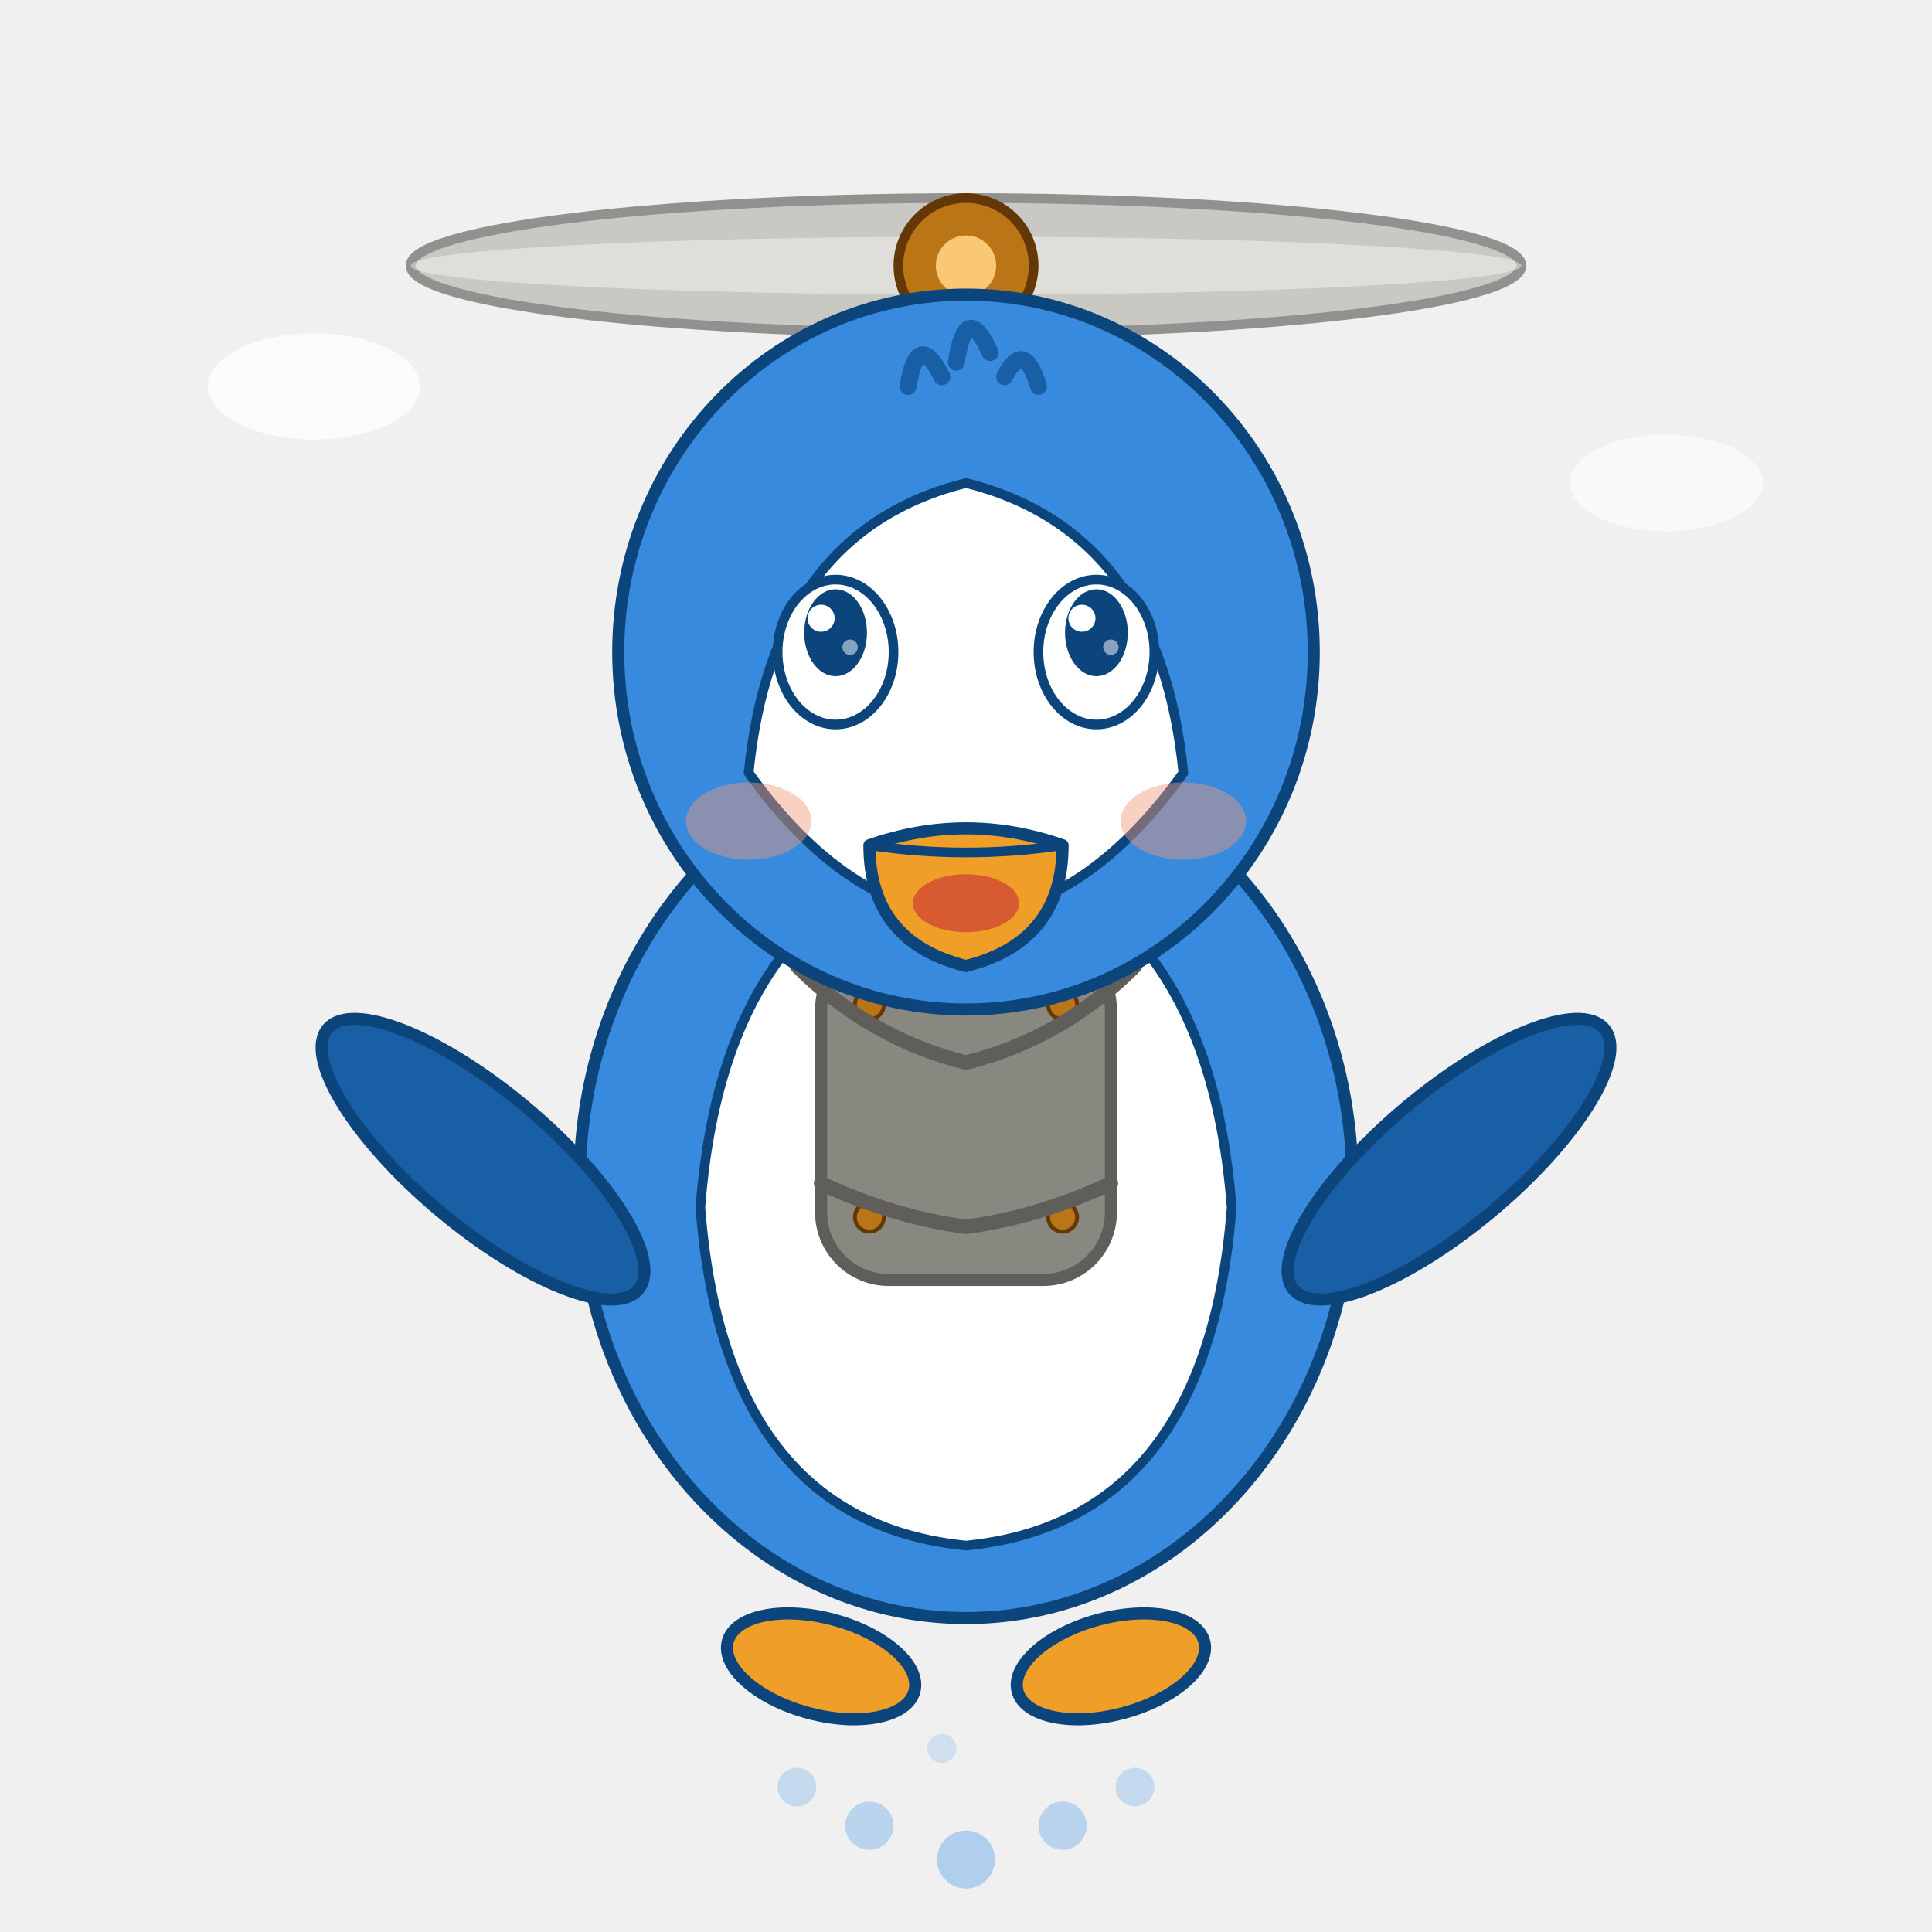
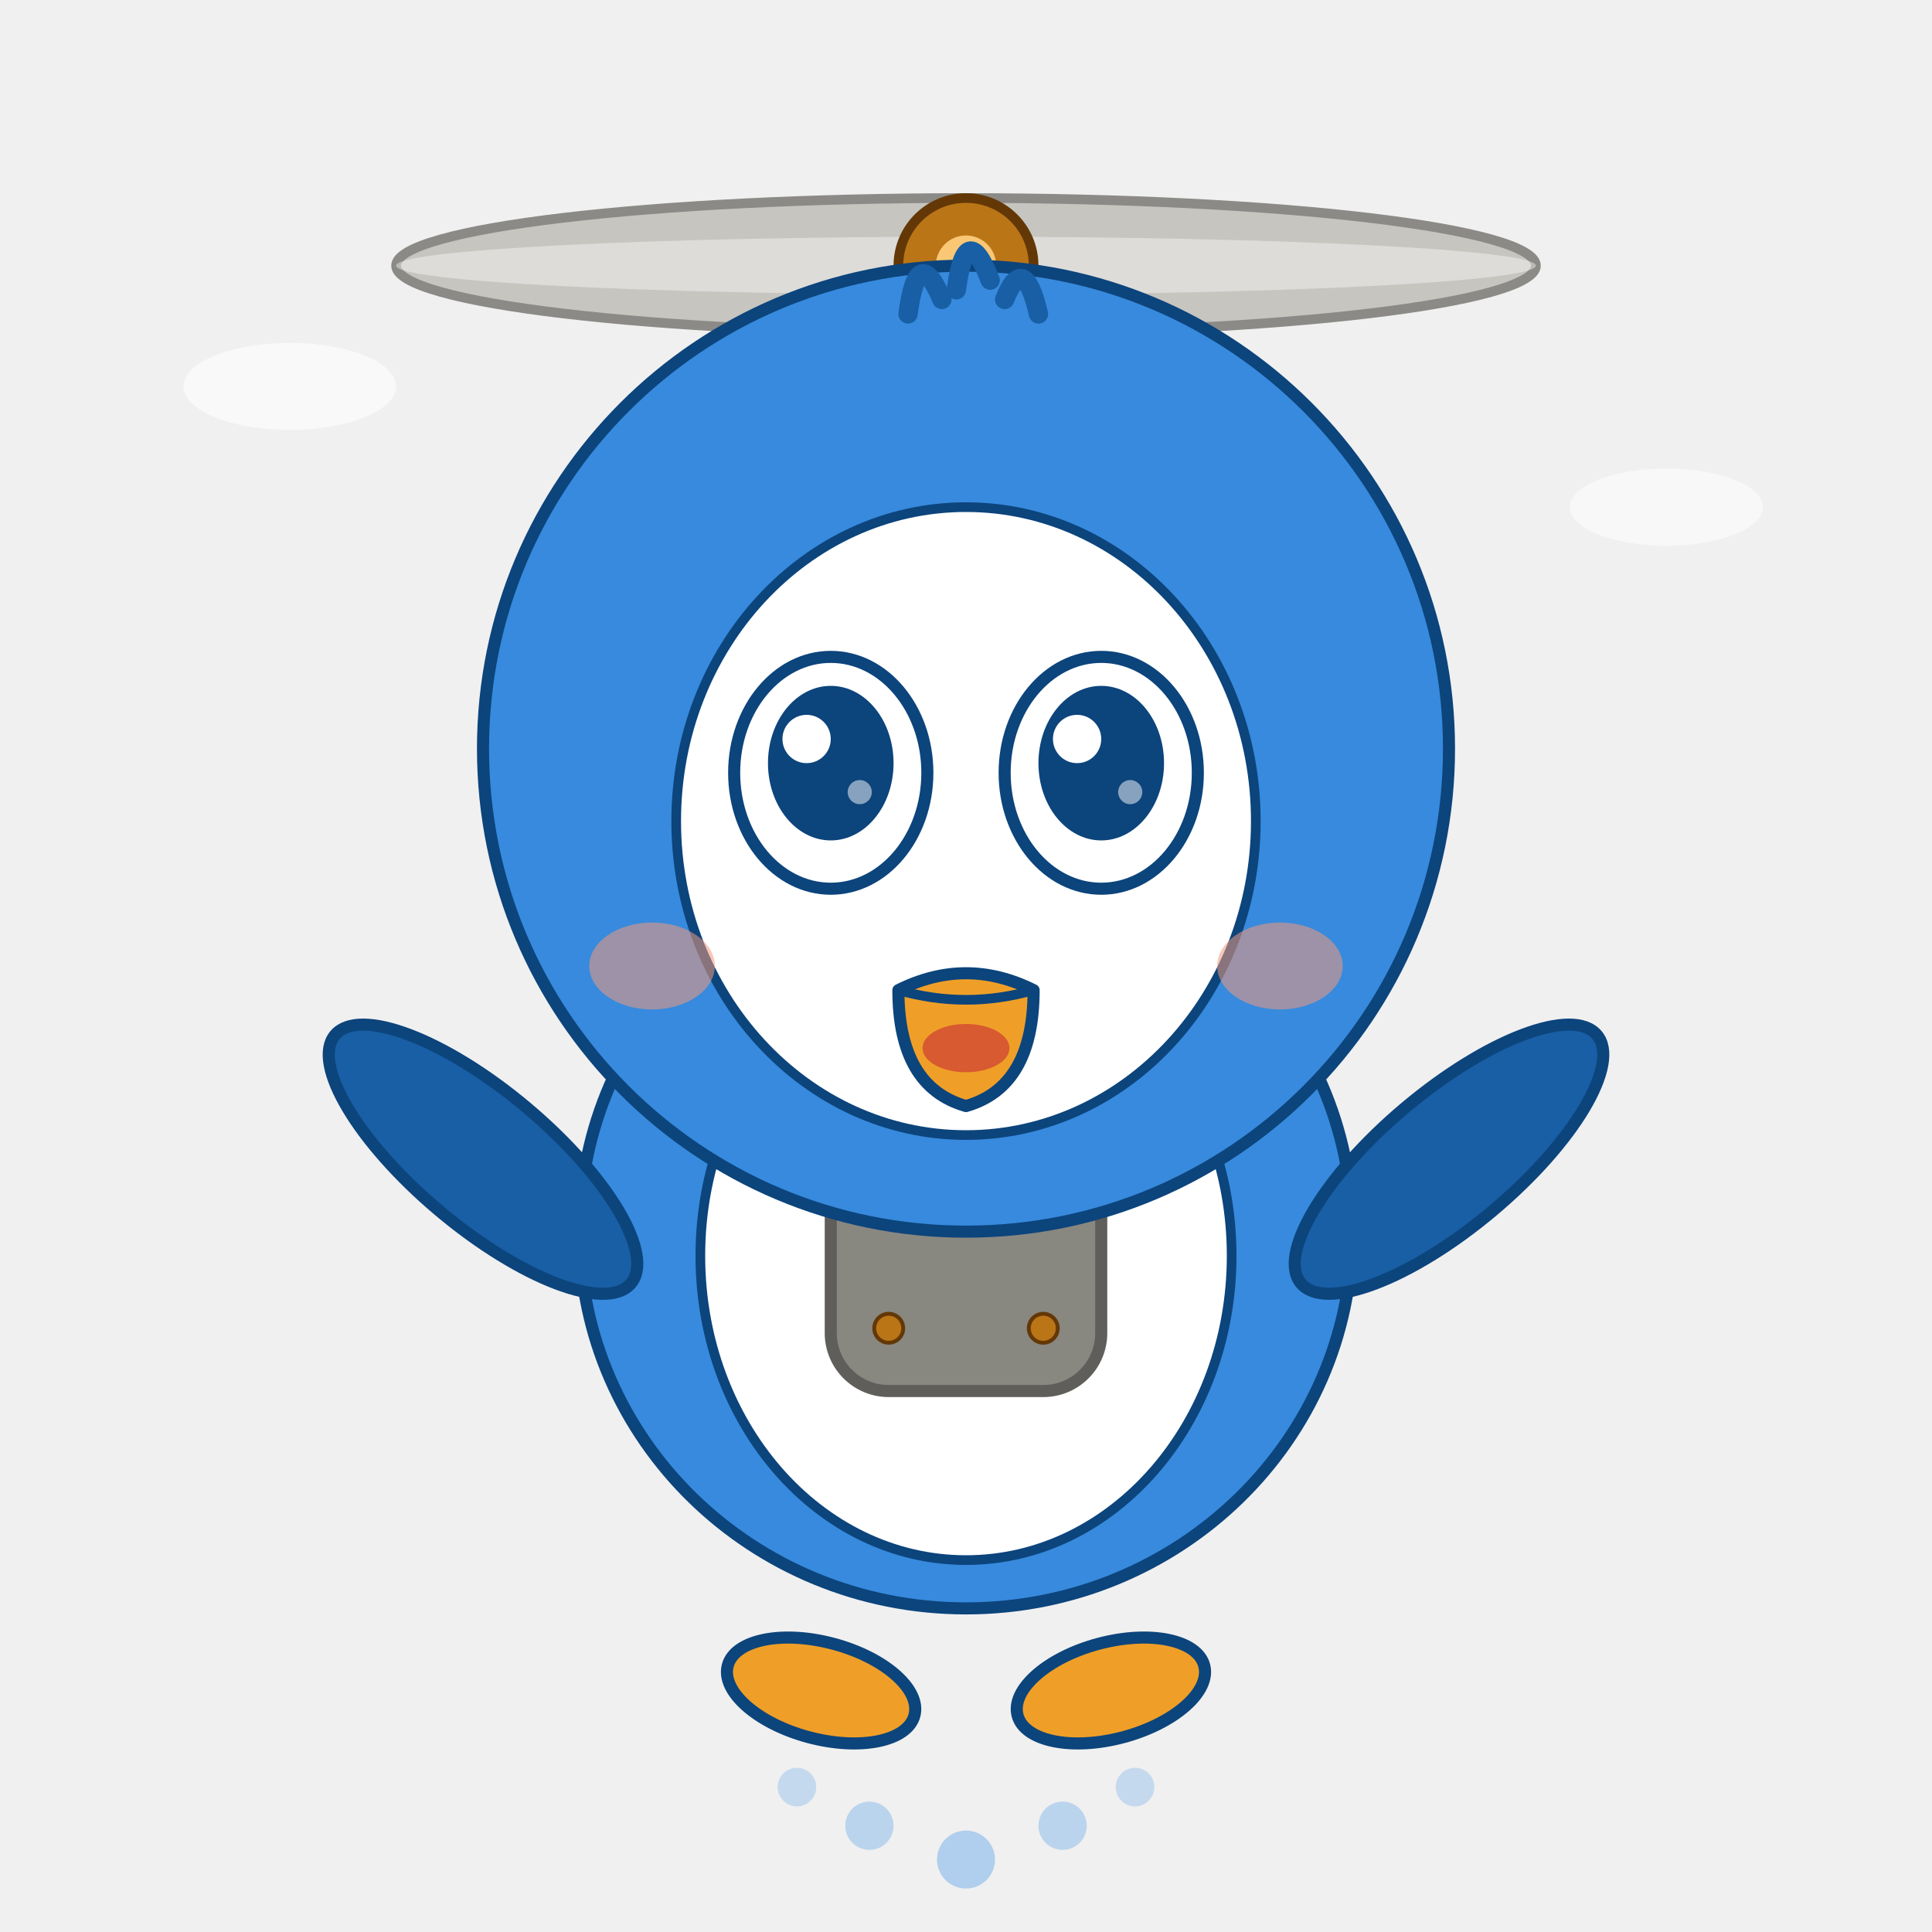
<svg xmlns="http://www.w3.org/2000/svg" viewBox="0 0 400 400" fill="none">
-   <ellipse cx="65" cy="80" rx="22" ry="11" fill="#FFFFFF" opacity="0.7" />
-   <ellipse cx="345" cy="100" rx="20" ry="10" fill="#FFFFFF" opacity="0.6" />
-   <ellipse cx="200" cy="55" rx="115" ry="14" fill="#B4B2A9" stroke="#5F5E5A" stroke-width="2" opacity="0.65" />
-   <ellipse cx="200" cy="55" rx="115" ry="6" fill="#FFFFFF" opacity="0.4" />
+   <ellipse cx="60" cy="80" rx="22" ry="9" fill="#FFFFFF" opacity="0.6" />
+   <ellipse cx="345" cy="105" rx="20" ry="8" fill="#FFFFFF" opacity="0.5" />
+   <ellipse cx="200" cy="55" rx="118" ry="14" fill="#B4B2A9" stroke="#5F5E5A" stroke-width="2" opacity="0.7" />
+   <ellipse cx="200" cy="55" rx="118" ry="6" fill="#FFFFFF" opacity="0.4" />
  <circle cx="200" cy="55" r="14" fill="#BA7517" stroke="#633806" stroke-width="2" />
  <circle cx="200" cy="55" r="7" fill="#FAC775" stroke="#BA7517" stroke-width="1.5" />
-   <rect x="195" y="65" width="10" height="40" fill="#5F5E5A" stroke="#3C3F42" stroke-width="2" />
+   <rect x="195" y="65" width="10" height="35" fill="#5F5E5A" stroke="#3C3F42" stroke-width="2" />
  <circle cx="200" cy="385" r="6" fill="#85B7EB" opacity="0.6" />
  <circle cx="180" cy="378" r="5" fill="#85B7EB" opacity="0.5" />
  <circle cx="220" cy="378" r="5" fill="#85B7EB" opacity="0.5" />
  <circle cx="165" cy="370" r="4" fill="#85B7EB" opacity="0.4" />
  <circle cx="235" cy="370" r="4" fill="#85B7EB" opacity="0.4" />
-   <circle cx="195" cy="362" r="3" fill="#85B7EB" opacity="0.3" />
-   <ellipse cx="170" cy="345" rx="20" ry="10" fill="#EF9F27" stroke="#0C447C" stroke-width="2.5" transform="rotate(15 170 345)" />
-   <ellipse cx="230" cy="345" rx="20" ry="10" fill="#EF9F27" stroke="#0C447C" stroke-width="2.5" transform="rotate(-15 230 345)" />
-   <ellipse cx="200" cy="245" rx="80" ry="90" fill="#378ADD" stroke="#0C447C" stroke-width="2.5" />
-   <path d="M200 175 Q150 185 145 250 Q150 315 200 320 Q250 315 255 250 Q250 185 200 175 Z" fill="#FFFFFF" stroke="#0C447C" stroke-width="2" />
-   <rect x="170" y="195" width="60" height="70" rx="14" fill="#888780" stroke="#5F5E5A" stroke-width="2.5" />
-   <circle cx="180" cy="208" r="3" fill="#BA7517" stroke="#633806" stroke-width="0.8" />
-   <circle cx="220" cy="208" r="3" fill="#BA7517" stroke="#633806" stroke-width="0.8" />
-   <circle cx="180" cy="252" r="3" fill="#BA7517" stroke="#633806" stroke-width="0.8" />
-   <circle cx="220" cy="252" r="3" fill="#BA7517" stroke="#633806" stroke-width="0.8" />
-   <path d="M165 200 Q180 215 200 220 Q220 215 235 200" stroke="#5F5E5A" stroke-width="3" fill="none" stroke-linecap="round" />
-   <path d="M170 245 Q185 252 200 254 Q215 252 230 245" stroke="#5F5E5A" stroke-width="3" fill="none" stroke-linecap="round" />
-   <ellipse cx="100" cy="240" rx="14" ry="42" fill="#185FA5" stroke="#0C447C" stroke-width="2.5" transform="rotate(-50 100 240)" />
-   <ellipse cx="300" cy="240" rx="14" ry="42" fill="#185FA5" stroke="#0C447C" stroke-width="2.5" transform="rotate(50 300 240)" />
-   <ellipse cx="200" cy="135" rx="72" ry="74" fill="#378ADD" stroke="#0C447C" stroke-width="2.5" />
-   <path d="M200 100 Q160 110 155 160 Q175 188 200 190 Q225 188 245 160 Q240 110 200 100 Z" fill="#FFFFFF" stroke="#0C447C" stroke-width="2" />
-   <path d="M188 80 Q190 68 195 78" stroke="#185FA5" stroke-width="3.5" fill="none" stroke-linecap="round" />
-   <path d="M198 75 Q200 62 205 73" stroke="#185FA5" stroke-width="3.5" fill="none" stroke-linecap="round" />
-   <path d="M208 78 Q212 70 215 80" stroke="#185FA5" stroke-width="3.5" fill="none" stroke-linecap="round" />
-   <ellipse cx="173" cy="135" rx="12" ry="15" fill="#FFFFFF" stroke="#0C447C" stroke-width="2" />
-   <ellipse cx="227" cy="135" rx="12" ry="15" fill="#FFFFFF" stroke="#0C447C" stroke-width="2" />
-   <ellipse cx="173" cy="131" rx="6.5" ry="9" fill="#0C447C" />
-   <ellipse cx="227" cy="131" rx="6.5" ry="9" fill="#0C447C" />
-   <circle cx="170" cy="128" r="2.8" fill="#FFFFFF" />
-   <circle cx="224" cy="128" r="2.8" fill="#FFFFFF" />
-   <circle cx="176" cy="134" r="1.6" fill="#FFFFFF" opacity="0.5" />
-   <circle cx="230" cy="134" r="1.6" fill="#FFFFFF" opacity="0.5" />
-   <ellipse cx="155" cy="170" rx="13" ry="8" fill="#F0997B" opacity="0.45" />
-   <ellipse cx="245" cy="170" rx="13" ry="8" fill="#F0997B" opacity="0.45" />
-   <path d="M180 175 Q200 168 220 175 Q220 195 200 200 Q180 195 180 175 Z" fill="#EF9F27" stroke="#0C447C" stroke-width="2.5" stroke-linejoin="round" />
-   <ellipse cx="200" cy="187" rx="11" ry="6" fill="#D85A30" />
-   <path d="M180 175 Q200 178 220 175" stroke="#0C447C" stroke-width="2" fill="none" />
+   <ellipse cx="170" cy="350" rx="20" ry="10" fill="#EF9F27" stroke="#0C447C" stroke-width="2.5" transform="rotate(15 170 350)" />
+   <ellipse cx="230" cy="350" rx="20" ry="10" fill="#EF9F27" stroke="#0C447C" stroke-width="2.5" transform="rotate(-15 230 350)" />
+   <ellipse cx="200" cy="255" rx="80" ry="78" fill="#378ADD" stroke="#0C447C" stroke-width="2.5" />
+   <ellipse cx="200" cy="260" rx="55" ry="63" fill="#FFFFFF" stroke="#0C447C" stroke-width="2" />
+   <rect x="172" y="220" width="56" height="68" rx="12" fill="#888780" stroke="#5F5E5A" stroke-width="2.5" />
+   <circle cx="184" cy="235" r="3" fill="#BA7517" stroke="#633806" stroke-width="0.8" />
+   <circle cx="216" cy="235" r="3" fill="#BA7517" stroke="#633806" stroke-width="0.8" />
+   <circle cx="184" cy="275" r="3" fill="#BA7517" stroke="#633806" stroke-width="0.8" />
+   <circle cx="216" cy="275" r="3" fill="#BA7517" stroke="#633806" stroke-width="0.8" />
+   <path d="M168 220 Q185 230 200 235 Q215 230 232 220" stroke="#5F5E5A" stroke-width="3" fill="none" stroke-linecap="round" />
+   <ellipse cx="100" cy="240" rx="14" ry="40" fill="#185FA5" stroke="#0C447C" stroke-width="2.5" transform="rotate(-50 100 240)" />
+   <ellipse cx="300" cy="240" rx="14" ry="40" fill="#185FA5" stroke="#0C447C" stroke-width="2.5" transform="rotate(50 300 240)" />
+   <circle cx="200" cy="155" r="100" fill="#378ADD" stroke="#0C447C" stroke-width="2.5" />
+   <ellipse cx="200" cy="170" rx="60" ry="65" fill="#FFFFFF" stroke="#0C447C" stroke-width="2" />
+   <path d="M188 65 Q190 50 195 62" stroke="#185FA5" stroke-width="4" fill="none" stroke-linecap="round" />
+   <path d="M198 60 Q200 45 205 58" stroke="#185FA5" stroke-width="4" fill="none" stroke-linecap="round" />
+   <path d="M208 62 Q212 52 215 65" stroke="#185FA5" stroke-width="4" fill="none" stroke-linecap="round" />
+   <ellipse cx="172" cy="160" rx="20" ry="24" fill="#FFFFFF" stroke="#0C447C" stroke-width="2.5" />
+   <ellipse cx="228" cy="160" rx="20" ry="24" fill="#FFFFFF" stroke="#0C447C" stroke-width="2.5" />
+   <ellipse cx="172" cy="158" rx="13" ry="16" fill="#0C447C" />
+   <ellipse cx="228" cy="158" rx="13" ry="16" fill="#0C447C" />
+   <circle cx="167" cy="153" r="5" fill="#FFFFFF" />
+   <circle cx="223" cy="153" r="5" fill="#FFFFFF" />
+   <circle cx="178" cy="164" r="2.5" fill="#FFFFFF" opacity="0.5" />
+   <circle cx="234" cy="164" r="2.5" fill="#FFFFFF" opacity="0.5" />
+   <ellipse cx="135" cy="200" rx="13" ry="9" fill="#F0997B" opacity="0.55" />
+   <ellipse cx="265" cy="200" rx="13" ry="9" fill="#F0997B" opacity="0.55" />
+   <path d="M186 205 Q200 198 214 205 Q214 225 200 229 Q186 225 186 205 Z" fill="#EF9F27" stroke="#0C447C" stroke-width="2.5" stroke-linejoin="round" />
+   <ellipse cx="200" cy="217" rx="9" ry="5" fill="#D85A30" />
+   <path d="M186 205 Q200 209 214 205" stroke="#0C447C" stroke-width="2" fill="none" />
</svg>
